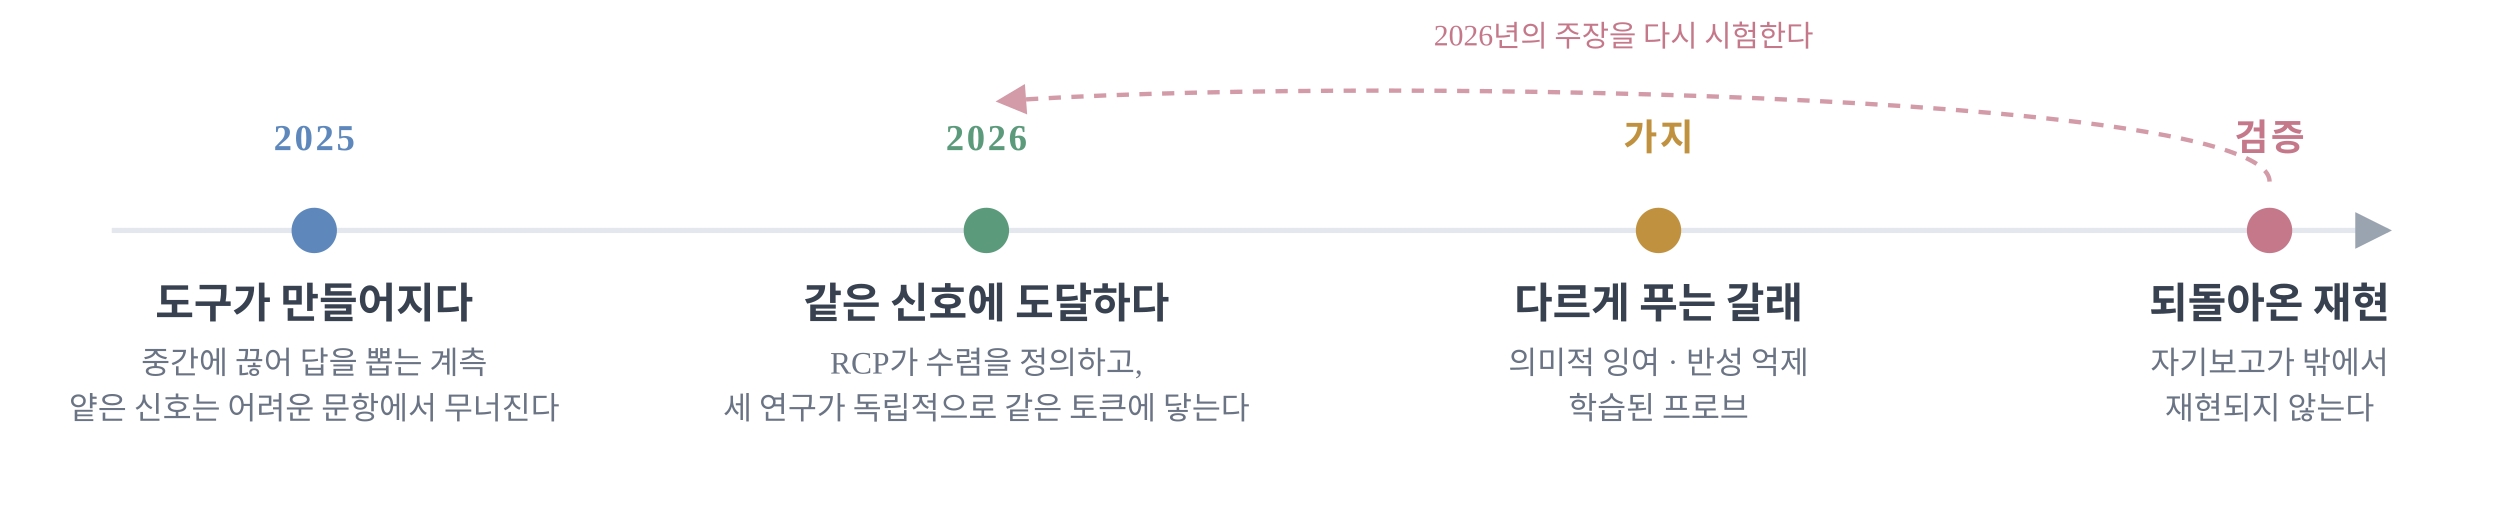
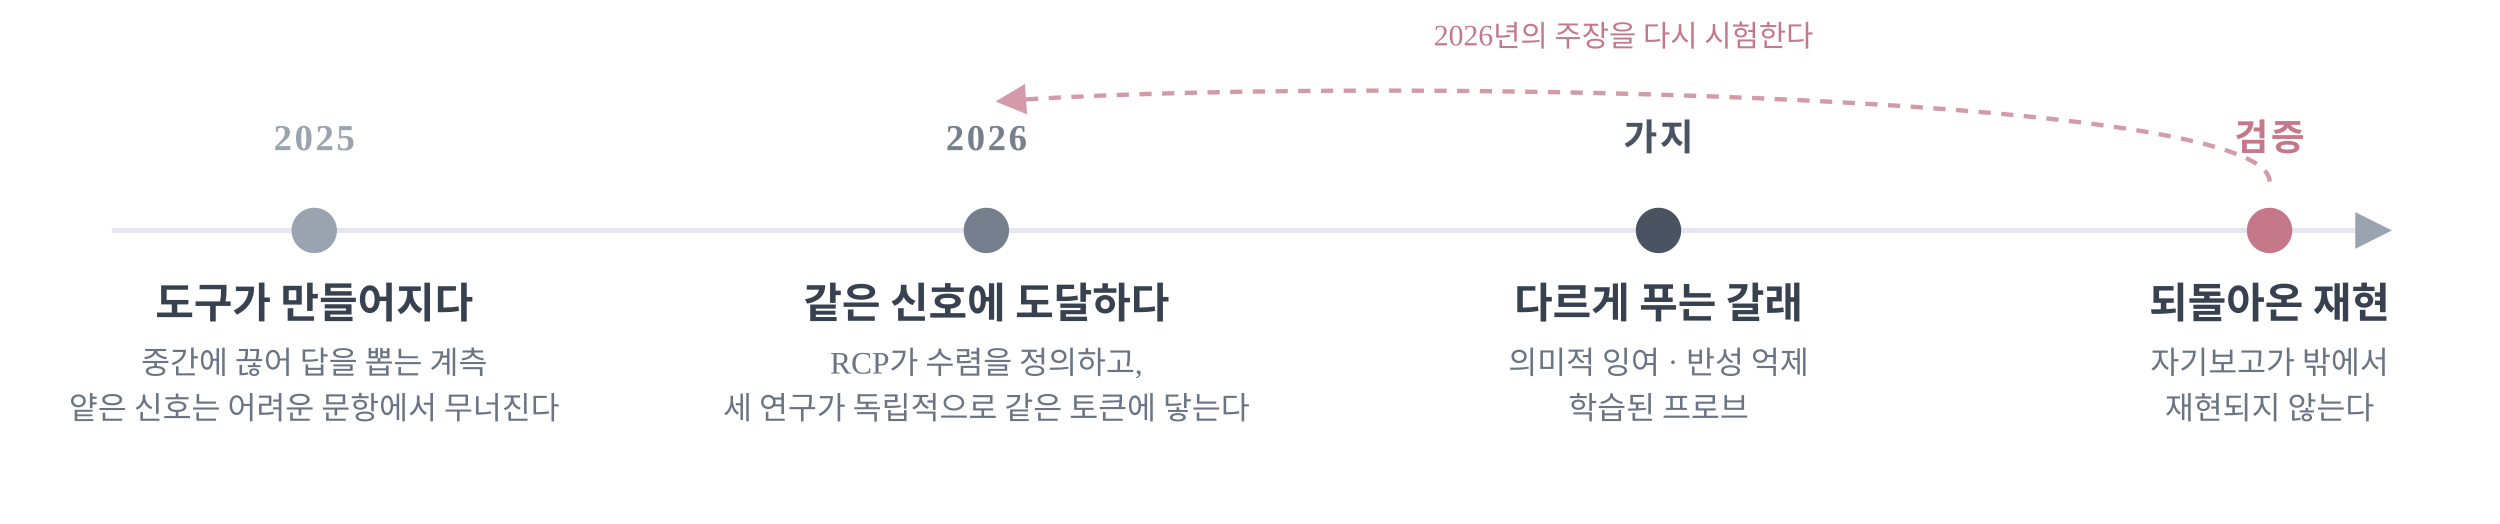
<svg xmlns="http://www.w3.org/2000/svg" viewBox="0 0 1432 300" role="img" aria-label="2025년 도구 확정에서 2026년 신호 수렴, 가지 분화, 외부 재현으로 이어지는 흐름">
  <defs>
    <marker id="arw" viewBox="0 0 10 10" refX="9" refY="5" markerWidth="7" markerHeight="7" orient="auto">
      <path d="M0 0 L10 5 L0 10 z" fill="#9AA3B0" />
    </marker>
    <marker id="arw-rose" viewBox="0 0 10 10" refX="9" refY="5" markerWidth="7" markerHeight="7" orient="auto">
      <path d="M0 0 L10 5 L0 10 z" fill="#C4788A" />
    </marker>
  </defs>
  <line x1="64" y1="132" x2="1368" y2="132" stroke="#E4E8EE" stroke-width="3" marker-end="url(#arw)" />
-   <circle cx="180" cy="132" r="13" fill="#5E88BC" />
-   <text x="180" y="86" text-anchor="middle" font-size="21" font-weight="800" fill="#5E88BC" letter-spacing="1.5">2025</text>
+   <circle cx="180" cy="132" r="13" fill="#9AA3B0" />
+   <text x="180" y="86" text-anchor="middle" font-size="21" font-weight="800" fill="#9AA3B0" letter-spacing="1.5">2025</text>
  <text x="180" y="182" text-anchor="middle" font-size="24" font-weight="800" fill="#384150">도구가 만들어지다</text>
  <text x="180" y="214" text-anchor="middle" font-size="18" fill="#6B7484">중간에 끊어 답을 뽑는 계측</text>
  <text x="180" y="240" text-anchor="middle" font-size="18" fill="#6B7484">얕은 신호는 어려운 문항에서 무너진다</text>
-   <circle cx="565" cy="132" r="13" fill="#5C9A7C" />
-   <text x="565" y="86" text-anchor="middle" font-size="21" font-weight="800" fill="#5C9A7C" letter-spacing="1.5">2026</text>
+   <circle cx="565" cy="132" r="13" fill="#767F8D" />
+   <text x="565" y="86" text-anchor="middle" font-size="21" font-weight="800" fill="#767F8D" letter-spacing="1.5">2026</text>
  <text x="565" y="182" text-anchor="middle" font-size="24" font-weight="800" fill="#384150">같은 신호에 도달하다</text>
  <text x="565" y="214" text-anchor="middle" font-size="18" fill="#6B7484">RCP가 수렴을 정의하고,</text>
  <text x="565" y="240" text-anchor="middle" font-size="18" fill="#6B7484">세 연구가 독립적으로 같은 토큰에 닿는다</text>
-   <circle cx="950" cy="132" r="13" fill="#C0913F" />
-   <text x="950" y="86" text-anchor="middle" font-size="21" font-weight="800" fill="#C0913F" letter-spacing="1.5">가지</text>
+   <circle cx="950" cy="132" r="13" fill="#4A5361" />
+   <text x="950" y="86" text-anchor="middle" font-size="21" font-weight="800" fill="#4A5361" letter-spacing="1.5">가지</text>
  <text x="950" y="182" text-anchor="middle" font-size="24" font-weight="800" fill="#384150">다르게 푸는 갈래</text>
  <text x="950" y="214" text-anchor="middle" font-size="18" fill="#6B7484">의미적 잉여 · 반성 억제</text>
  <text x="950" y="240" text-anchor="middle" font-size="18" fill="#6B7484">학습된 프로브</text>
  <circle cx="1300" cy="132" r="13" fill="#C4788A" />
  <text x="1300" y="86" text-anchor="middle" font-size="21" font-weight="800" fill="#C4788A" letter-spacing="1.5">검증</text>
  <text x="1300" y="182" text-anchor="middle" font-size="24" font-weight="800" fill="#384150">되돌아온 재현</text>
  <text x="1300" y="214" text-anchor="middle" font-size="18" fill="#6B7484">자기보고가 밖에서</text>
  <text x="1300" y="240" text-anchor="middle" font-size="18" fill="#6B7484">재현되지 않는다</text>
  <path d="M1300 104 C 1300 52, 760 44, 572 58" fill="none" stroke="#C4788A" stroke-width="2.5" stroke-dasharray="7 6" marker-end="url(#arw-rose)" opacity="0.75" />
  <text x="930" y="26" text-anchor="middle" font-size="17" fill="#C4788A">2026년의 주장을 다시 시험한다</text>
</svg>
